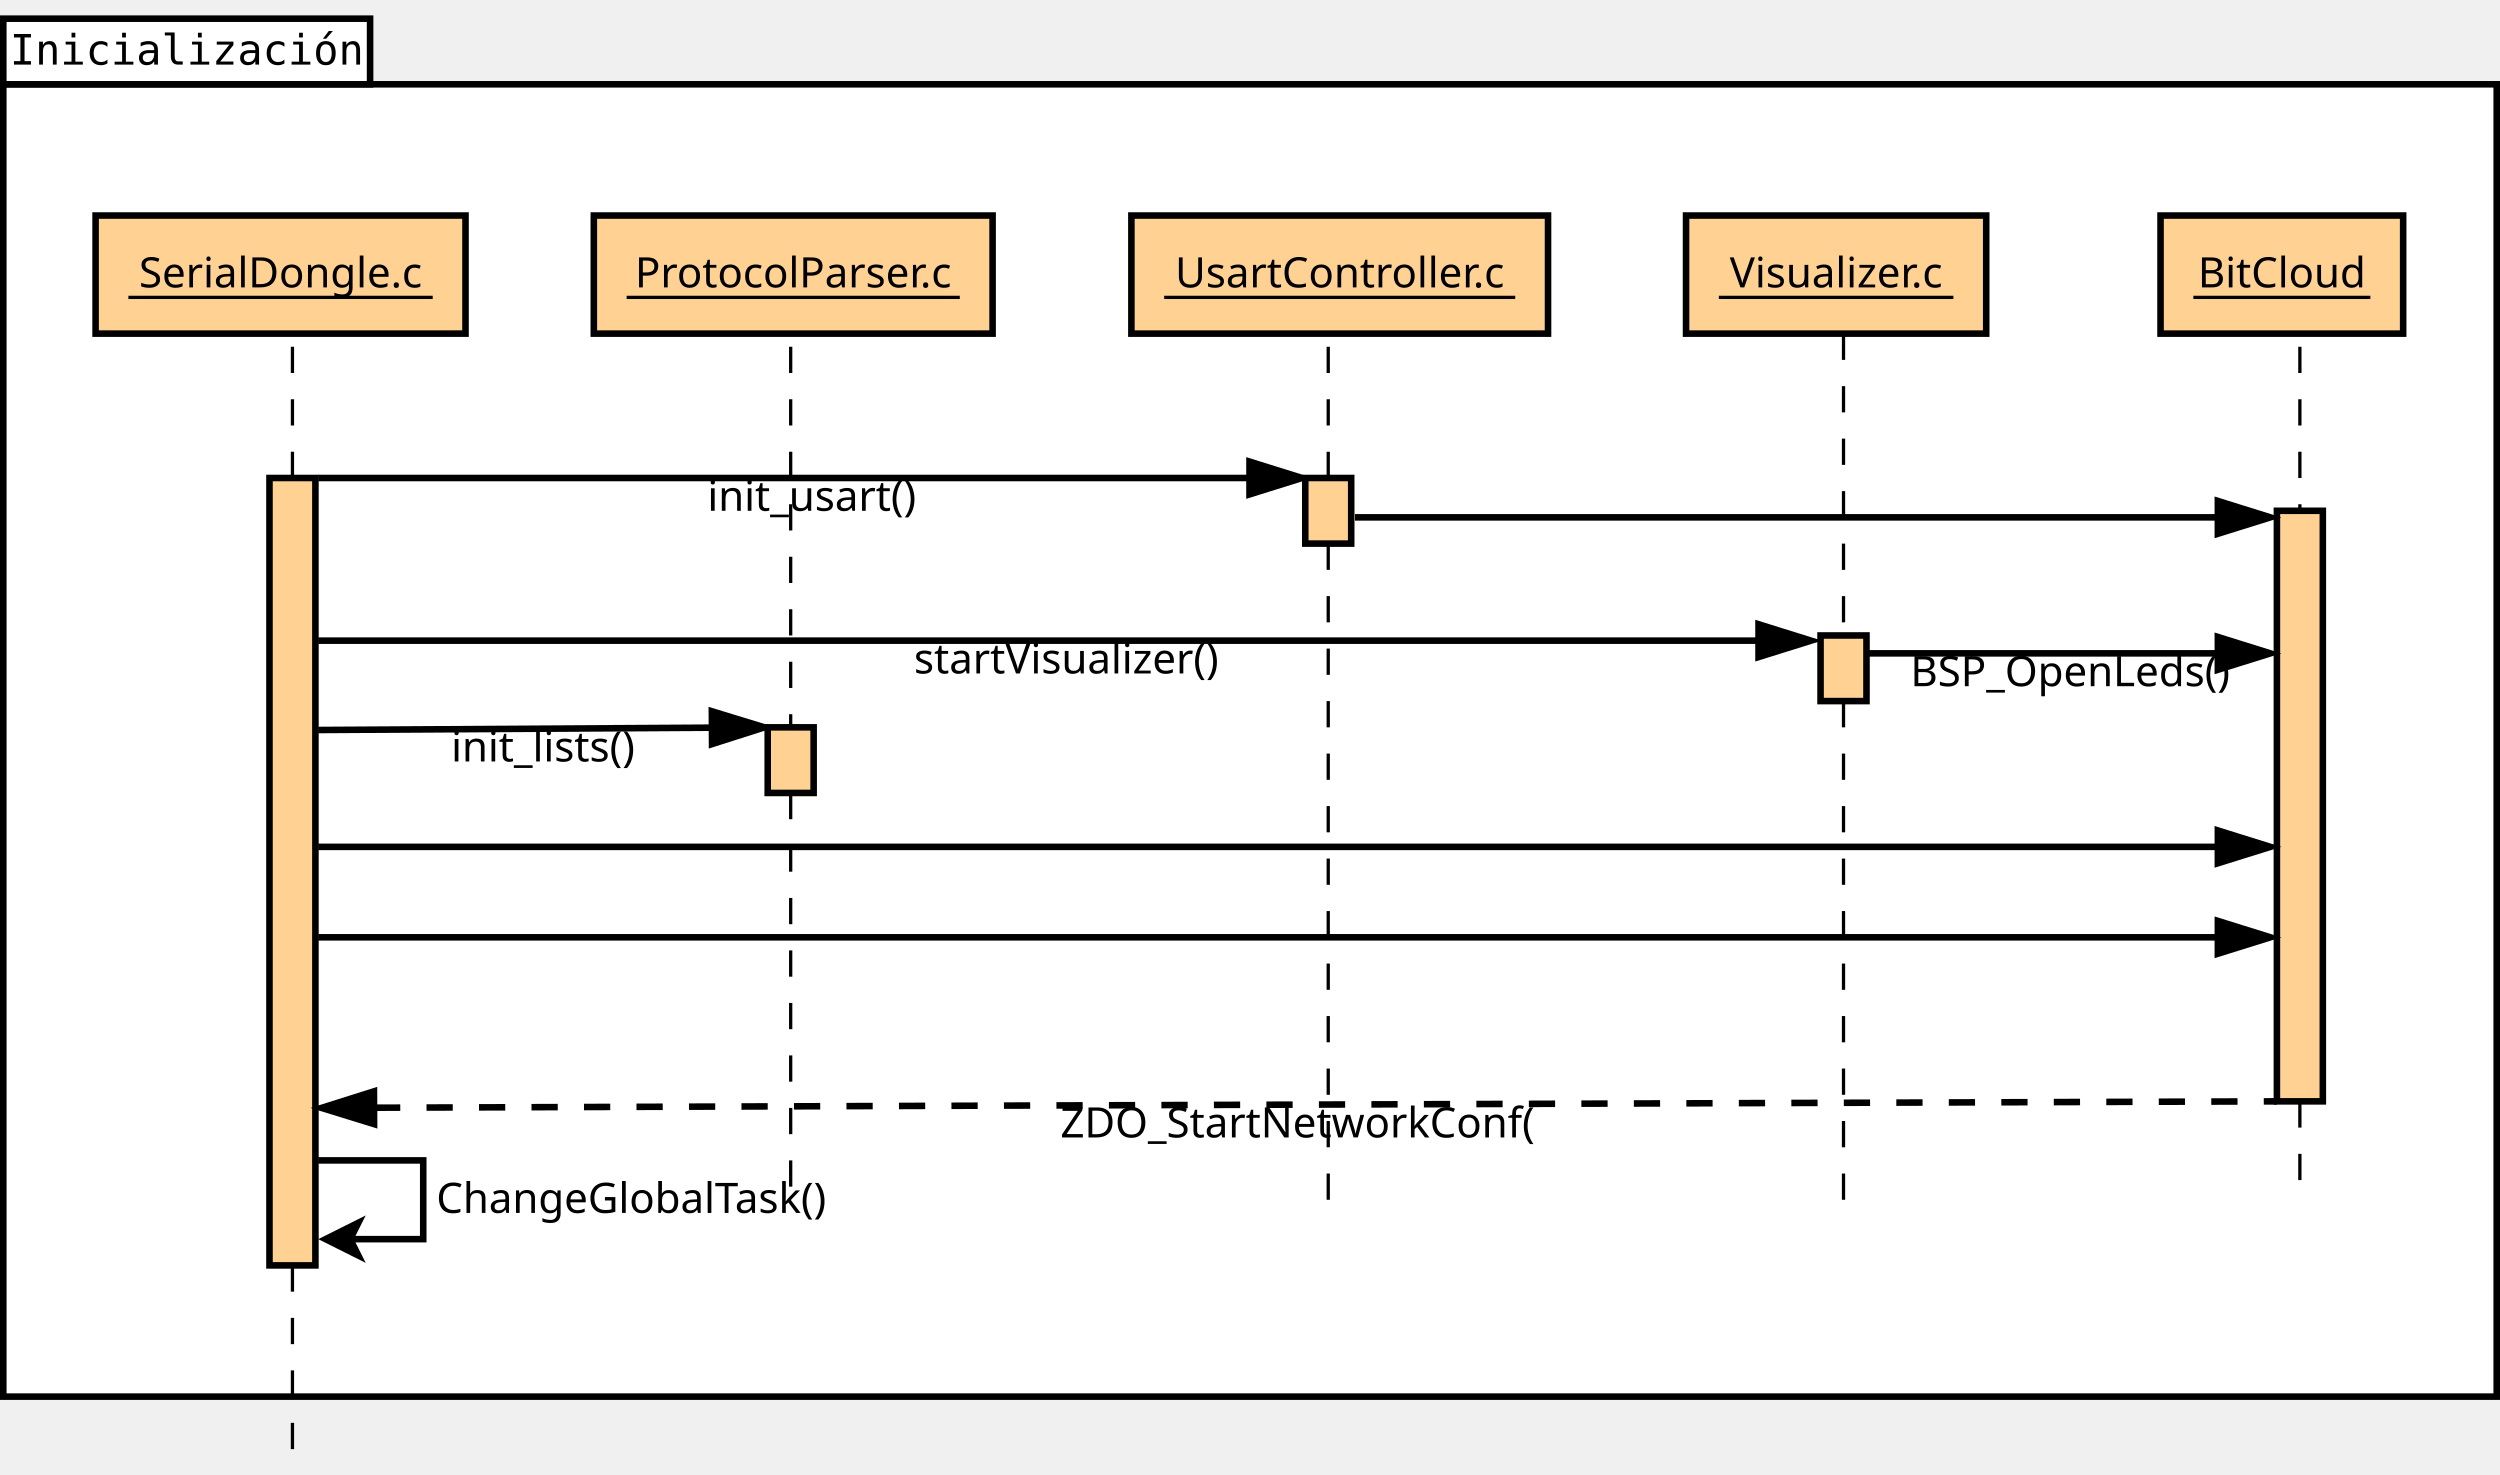
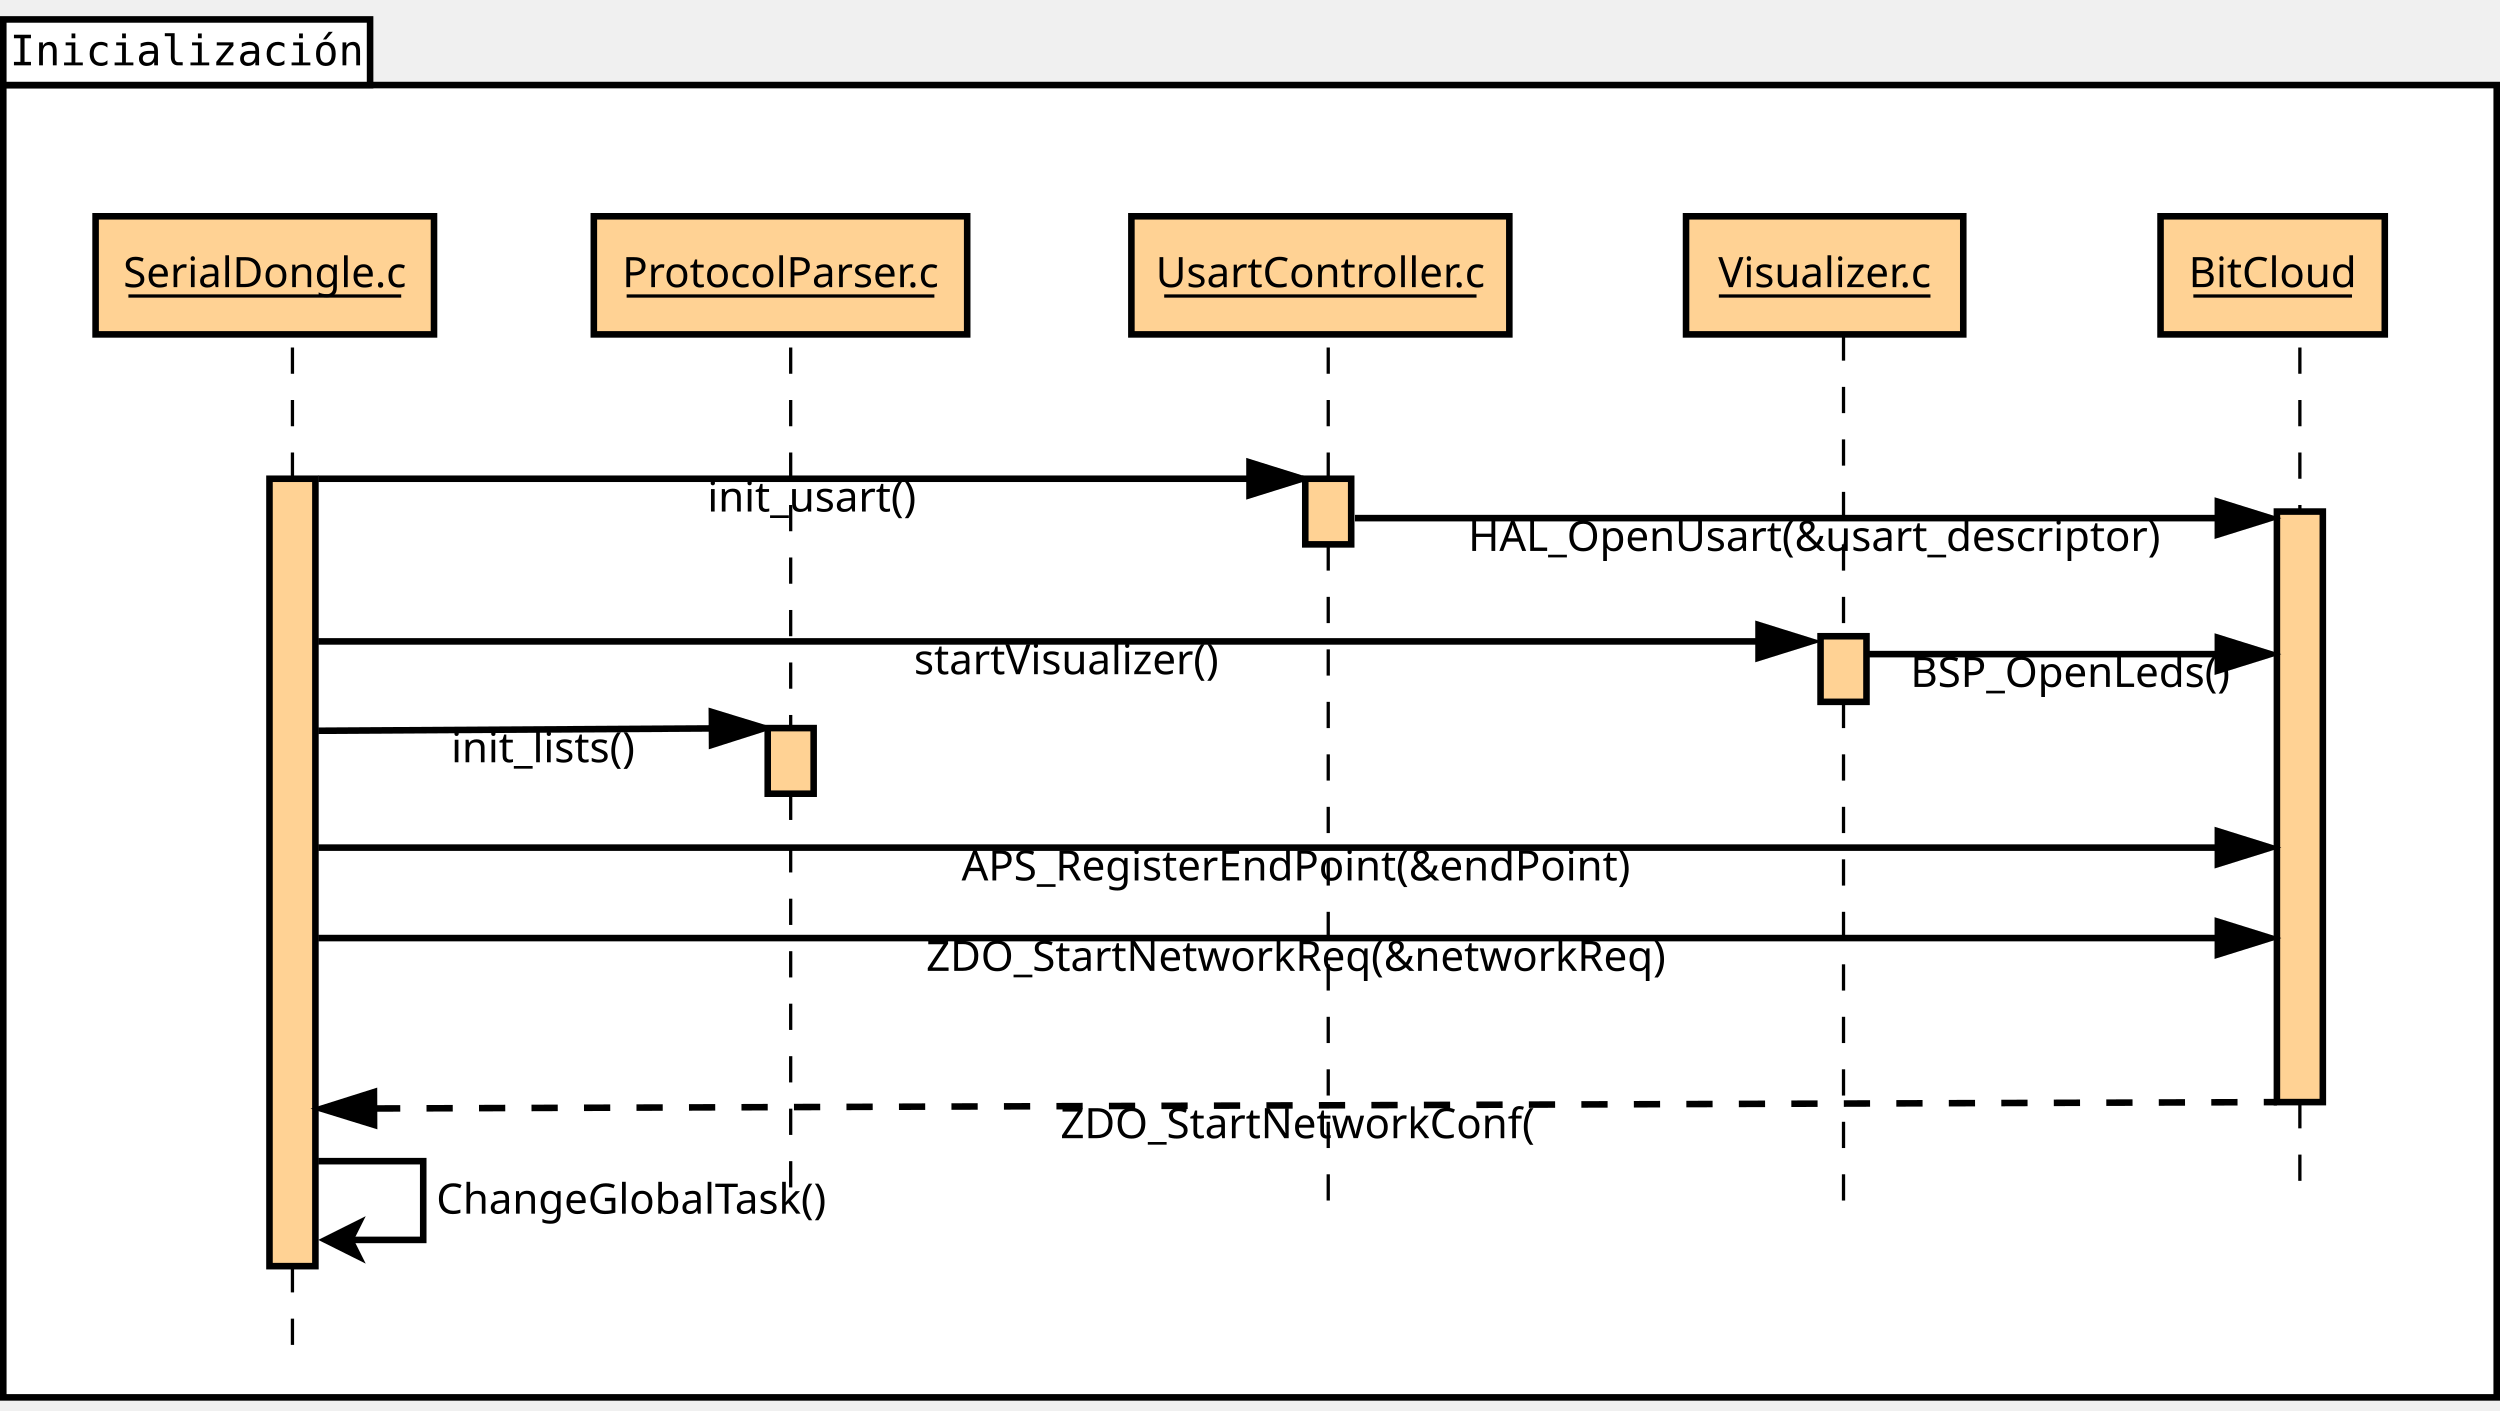
- <svg xmlns="http://www.w3.org/2000/svg" width="39cm" height="23cm" viewBox="-1 -2 762 442">
-   <g>
-     <rect style="fill: #ffffff" x="0" y="20" width="760" height="400" />
-     <rect style="fill: none; fill-opacity:0; stroke-width: 2; stroke: #000000" x="0" y="20" width="760" height="400" />
-     <rect style="fill: #ffffff" x="0" y="0" width="111.8" height="20" />
-     <rect style="fill: none; fill-opacity:0; stroke-width: 2; stroke: #000000" x="0" y="0" width="111.8" height="20" />
-     <text font-size="12.8" style="fill: #000000;text-anchor:start;font-family:monospace;font-style:normal;font-weight:normal" x="2" y="14">Inicialización</text>
+ <svg xmlns="http://www.w3.org/2000/svg" width="39cm" height="22cm" viewBox="-1 -2 762 422" id="svg2" version="1.1">
+   <defs id="defs220" />
+   <g id="g4">
+     <rect style="fill: #ffffff" x="0" y="20" width="760" height="400" id="rect6" />
+     <rect style="fill: none; fill-opacity:0; stroke-width: 2; stroke: #000000" x="0" y="20" width="760" height="400" id="rect8" />
+     <rect style="fill: #ffffff" x="0" y="0" width="111.8" height="20" id="rect10" />
+     <rect style="fill: none; fill-opacity:0; stroke-width: 2; stroke: #000000" x="0" y="0" width="111.8" height="20" id="rect12" />
+     <text font-size="12.8" style="fill: #000000;text-anchor:start;font-family:monospace;font-style:normal;font-weight:normal" x="2" y="14" id="text14">Inicialización</text>
  </g>
-   <g>
-     <rect style="fill: #ffd294" x="28.137" y="60" width="112.75" height="36" />
-     <rect style="fill: none; fill-opacity:0; stroke-width: 2; stroke: #000000" x="28.137" y="60" width="112.75" height="36" />
-     <text font-size="12.8" style="fill: #000000;text-anchor:middle;font-family:sans-serif;font-style:normal;font-weight:normal" x="84.512" y="81.9">
-       <tspan x="84.512" y="81.9">SerialDongle.c</tspan>
+   <g id="g16">
+     <rect style="fill: #ffd294" x="28.137" y="60" width="103.15" height="36" id="rect18" />
+     <rect style="fill: none; fill-opacity:0; stroke-width: 2; stroke: #000000" x="28.137" y="60" width="103.15" height="36" id="rect20" />
+     <text font-size="12.8" style="fill: #000000;text-anchor:middle;font-family:sans-serif;font-style:normal;font-weight:normal" x="79.712" y="81.6" id="text22">
+       <tspan x="79.712" y="81.6" id="tspan24">SerialDongle.c</tspan>
    </text>
-     <line style="fill: none; fill-opacity:0; stroke-width: 1; stroke: #000000" x1="38.137" y1="84.95" x2="130.887" y2="84.95" />
+     <line style="fill: none; fill-opacity:0; stroke-width: 1; stroke: #000000" x1="38.137" y1="84.3" x2="121.287" y2="84.3" id="line26" />
  </g>
-   <g>
-     <line style="fill: none; fill-opacity:0; stroke-width: 1; stroke-dasharray: 8; stroke: #000000" x1="88.137" y1="100" x2="88.137" y2="140" />
-     <line style="fill: none; fill-opacity:0; stroke-width: 1; stroke-dasharray: 8; stroke: #000000" x1="88.137" y1="380" x2="88.137" y2="440" />
-     <rect style="fill: #ffd294" x="81.137" y="140" width="14" height="240" />
-     <rect style="fill: none; fill-opacity:0; stroke-width: 2; stroke: #000000" x="81.137" y="140" width="14" height="240" />
+   <g id="g28">
+     <line style="fill: none; fill-opacity:0; stroke-width: 1; stroke-dasharray: 8; stroke: #000000" x1="88.137" y1="100" x2="88.137" y2="140" id="line30" />
+     <line style="fill: none; fill-opacity:0; stroke-width: 1; stroke-dasharray: 8; stroke: #000000" x1="88.137" y1="380" x2="88.137" y2="407.787" id="line32" />
+     <rect style="fill: #ffd294" x="81.137" y="140" width="14" height="240" id="rect34" />
+     <rect style="fill: none; fill-opacity:0; stroke-width: 2; stroke: #000000" x="81.137" y="140" width="14" height="240" id="rect36" />
  </g>
-   <g>
-     <rect style="fill: #ffd294" x="343.846" y="60" width="126.994" height="36" />
-     <rect style="fill: none; fill-opacity:0; stroke-width: 2; stroke: #000000" x="343.846" y="60" width="126.994" height="36" />
-     <text font-size="12.8" style="fill: #000000;text-anchor:middle;font-family:sans-serif;font-style:normal;font-weight:normal" x="407.343" y="81.9">
-       <tspan x="407.343" y="81.9">UsartController.c</tspan>
+   <g id="g38">
+     <rect style="fill: #ffd294" x="343.846" y="60" width="115.2" height="36" id="rect40" />
+     <rect style="fill: none; fill-opacity:0; stroke-width: 2; stroke: #000000" x="343.846" y="60" width="115.2" height="36" id="rect42" />
+     <text font-size="12.8" style="fill: #000000;text-anchor:middle;font-family:sans-serif;font-style:normal;font-weight:normal" x="401.446" y="81.6" id="text44">
+       <tspan x="401.446" y="81.6" id="tspan46">UsartController.c</tspan>
    </text>
-     <line style="fill: none; fill-opacity:0; stroke-width: 1; stroke: #000000" x1="353.846" y1="84.95" x2="460.84" y2="84.95" />
+     <line style="fill: none; fill-opacity:0; stroke-width: 1; stroke: #000000" x1="353.846" y1="84.3" x2="449.046" y2="84.3" id="line48" />
  </g>
-   <g>
-     <line style="fill: none; fill-opacity:0; stroke-width: 1; stroke-dasharray: 8; stroke: #000000" x1="403.846" y1="100" x2="403.846" y2="140" />
-     <line style="fill: none; fill-opacity:0; stroke-width: 1; stroke-dasharray: 8; stroke: #000000" x1="403.846" y1="160" x2="403.846" y2="360" />
-     <rect style="fill: #ffd294" x="396.846" y="140" width="14" height="20" />
-     <rect style="fill: none; fill-opacity:0; stroke-width: 2; stroke: #000000" x="396.846" y="140" width="14" height="20" />
+   <g id="g50">
+     <line style="fill: none; fill-opacity:0; stroke-width: 1; stroke-dasharray: 8; stroke: #000000" x1="403.846" y1="100" x2="403.846" y2="140" id="line52" />
+     <line style="fill: none; fill-opacity:0; stroke-width: 1; stroke-dasharray: 8; stroke: #000000" x1="403.846" y1="160" x2="403.846" y2="360" id="line54" />
+     <rect style="fill: #ffd294" x="396.846" y="140" width="14" height="20" id="rect56" />
+     <rect style="fill: none; fill-opacity:0; stroke-width: 2; stroke: #000000" x="396.846" y="140" width="14" height="20" id="rect58" />
  </g>
-   <g>
-     <rect style="fill: #ffd294" x="657.533" y="60" width="73.95" height="36" />
-     <rect style="fill: none; fill-opacity:0; stroke-width: 2; stroke: #000000" x="657.533" y="60" width="73.95" height="36" />
-     <text font-size="12.8" style="fill: #000000;text-anchor:middle;font-family:sans-serif;font-style:normal;font-weight:normal" x="694.508" y="81.9">
-       <tspan x="694.508" y="81.9">BitCloud</tspan>
+   <g id="g60">
+     <rect style="fill: #ffd294" x="657.534" y="60" width="68.35" height="36" id="rect62" />
+     <rect style="fill: none; fill-opacity:0; stroke-width: 2; stroke: #000000" x="657.534" y="60" width="68.35" height="36" id="rect64" />
+     <text font-size="12.8" style="fill: #000000;text-anchor:middle;font-family:sans-serif;font-style:normal;font-weight:normal" x="691.709" y="81.6" id="text66">
+       <tspan x="691.709" y="81.6" id="tspan68">BitCloud</tspan>
    </text>
-     <line style="fill: none; fill-opacity:0; stroke-width: 1; stroke: #000000" x1="667.533" y1="84.95" x2="721.483" y2="84.95" />
+     <line style="fill: none; fill-opacity:0; stroke-width: 1; stroke: #000000" x1="667.534" y1="84.3" x2="715.884" y2="84.3" id="line70" />
  </g>
-   <g>
-     <line style="fill: none; fill-opacity:0; stroke-width: 1; stroke-dasharray: 8; stroke: #000000" x1="700" y1="100" x2="700" y2="150" />
-     <line style="fill: none; fill-opacity:0; stroke-width: 1; stroke-dasharray: 8; stroke: #000000" x1="700" y1="330" x2="700" y2="360" />
-     <rect style="fill: #ffd294" x="693" y="150" width="14" height="180" />
-     <rect style="fill: none; fill-opacity:0; stroke-width: 2; stroke: #000000" x="693" y="150" width="14" height="180" />
+   <g id="g72">
+     <line style="fill: none; fill-opacity:0; stroke-width: 1; stroke-dasharray: 8; stroke: #000000" x1="700" y1="100" x2="700" y2="150" id="line74" />
+     <line style="fill: none; fill-opacity:0; stroke-width: 1; stroke-dasharray: 8; stroke: #000000" x1="700" y1="330" x2="700" y2="360" id="line76" />
+     <rect style="fill: #ffd294" x="693" y="150" width="14" height="180" id="rect78" />
+     <rect style="fill: none; fill-opacity:0; stroke-width: 2; stroke: #000000" x="693" y="150" width="14" height="180" id="rect80" />
  </g>
-   <g>
-     <line style="fill: none; fill-opacity:0; stroke-width: 2; stroke: #000000" x1="379.846" y1="140" x2="96" y2="140" />
-     <polygon style="fill: #000000" points="379.846,145 395.846,140 379.846,135 " />
-     <polygon style="fill: none; fill-opacity:0; stroke-width: 2; stroke: #000000" points="379.846,145 395.846,140 379.846,135 " />
-     <text font-size="12.8" style="fill: #000000;text-anchor:middle;font-family:sans-serif;font-style:normal;font-weight:normal" x="246.423" y="150">init_usart()</text>
+   <g id="g82">
+     <line style="fill: none; fill-opacity:0; stroke-width: 2; stroke: #000000" x1="379.846" y1="140" x2="96" y2="140" id="line84" />
+     <polygon style="fill: #000000" points="379.846,145 395.846,140 379.846,135 " id="polygon86" />
+     <polygon style="fill: none; fill-opacity:0; stroke-width: 2; stroke: #000000" points="379.846,145 395.846,140 379.846,135 " id="polygon88" />
+     <text font-size="12.8" style="fill: #000000;text-anchor:middle;font-family:sans-serif;font-style:normal;font-weight:normal" x="246.422" y="150" id="text90">init_usart()</text>
  </g>
-   <g>
-     <line style="fill: none; fill-opacity:0; stroke-width: 2; stroke: #000000" x1="675" y1="152" x2="412" y2="152" />
-     <polygon style="fill: #000000" points="675,157 691,152 675,147 " />
-     <polygon style="fill: none; fill-opacity:0; stroke-width: 2; stroke: #000000" points="675,157 691,152 675,147 " />
-     <text font-size="12.8" style="fill: #000000;text-anchor:middle;font-family:sans-serif;font-style:normal;font-weight:normal" x="552" y="162" />
+   <g id="g92">
+     <line style="fill: none; fill-opacity:0; stroke-width: 2; stroke: #000000" x1="675" y1="152" x2="412" y2="152" id="line94" />
+     <polygon style="fill: #000000" points="675,157 691,152 675,147 " id="polygon96" />
+     <polygon style="fill: none; fill-opacity:0; stroke-width: 2; stroke: #000000" points="675,157 691,152 675,147 " id="polygon98" />
+     <text font-size="12.8" style="font-size:12.8px;font-style:normal;font-weight:normal;text-anchor:middle;fill:#000000;font-family:sans-serif" x="552" y="162" id="text100">HAL_OpenUsart(&amp;usart_descriptor)</text>
  </g>
-   <g>
-     <rect style="fill: #ffd294" x="512.904" y="60" width="91.494" height="36" />
-     <rect style="fill: none; fill-opacity:0; stroke-width: 2; stroke: #000000" x="512.904" y="60" width="91.494" height="36" />
-     <text font-size="12.8" style="fill: #000000;text-anchor:middle;font-family:sans-serif;font-style:normal;font-weight:normal" x="558.651" y="81.9">
-       <tspan x="558.651" y="81.9">Visualizer.c</tspan>
+   <g id="g102">
+     <rect style="fill: #ffd294" x="512.904" y="60" width="84.5" height="36" id="rect104" />
+     <rect style="fill: none; fill-opacity:0; stroke-width: 2; stroke: #000000" x="512.904" y="60" width="84.5" height="36" id="rect106" />
+     <text font-size="12.8" style="fill: #000000;text-anchor:middle;font-family:sans-serif;font-style:normal;font-weight:normal" x="555.154" y="81.6" id="text108">
+       <tspan x="555.154" y="81.6" id="tspan110">Visualizer.c</tspan>
    </text>
-     <line style="fill: none; fill-opacity:0; stroke-width: 1; stroke: #000000" x1="522.904" y1="84.95" x2="594.398" y2="84.95" />
+     <line style="fill: none; fill-opacity:0; stroke-width: 1; stroke: #000000" x1="522.904" y1="84.3" x2="587.404" y2="84.3" id="line112" />
  </g>
-   <g>
-     <line style="fill: none; fill-opacity:0; stroke-width: 1; stroke-dasharray: 8; stroke: #000000" x1="560.904" y1="96" x2="560.904" y2="188" />
-     <line style="fill: none; fill-opacity:0; stroke-width: 1; stroke-dasharray: 8; stroke: #000000" x1="560.904" y1="208" x2="560.904" y2="360" />
-     <rect style="fill: #ffd294" x="553.904" y="188" width="14" height="20" />
-     <rect style="fill: none; fill-opacity:0; stroke-width: 2; stroke: #000000" x="553.904" y="188" width="14" height="20" />
+   <g id="g114">
+     <line style="fill: none; fill-opacity:0; stroke-width: 1; stroke-dasharray: 8; stroke: #000000" x1="560.904" y1="96" x2="560.904" y2="188" id="line116" />
+     <line style="fill: none; fill-opacity:0; stroke-width: 1; stroke-dasharray: 8; stroke: #000000" x1="560.904" y1="208" x2="560.904" y2="360" id="line118" />
+     <rect style="fill: #ffd294" x="553.904" y="188" width="14" height="20" id="rect120" />
+     <rect style="fill: none; fill-opacity:0; stroke-width: 2; stroke: #000000" x="553.904" y="188" width="14" height="20" id="rect122" />
  </g>
-   <g>
-     <rect style="fill: #ffd294" x="180" y="60" width="121.544" height="36" />
-     <rect style="fill: none; fill-opacity:0; stroke-width: 2; stroke: #000000" x="180" y="60" width="121.544" height="36" />
-     <text font-size="12.8" style="fill: #000000;text-anchor:middle;font-family:sans-serif;font-style:normal;font-weight:normal" x="240.772" y="81.9">
-       <tspan x="240.772" y="81.9">ProtocolParser.c</tspan>
+   <g id="g124">
+     <rect style="fill: #ffd294" x="180" y="60" width="113.8" height="36" id="rect126" />
+     <rect style="fill: none; fill-opacity:0; stroke-width: 2; stroke: #000000" x="180" y="60" width="113.8" height="36" id="rect128" />
+     <text font-size="12.8" style="fill: #000000;text-anchor:middle;font-family:sans-serif;font-style:normal;font-weight:normal" x="236.9" y="81.6" id="text130">
+       <tspan x="236.9" y="81.6" id="tspan132">ProtocolParser.c</tspan>
    </text>
-     <line style="fill: none; fill-opacity:0; stroke-width: 1; stroke: #000000" x1="190" y1="84.95" x2="291.544" y2="84.95" />
+     <line style="fill: none; fill-opacity:0; stroke-width: 1; stroke: #000000" x1="190" y1="84.3" x2="283.8" y2="84.3" id="line134" />
  </g>
-   <g>
-     <line style="fill: none; fill-opacity:0; stroke-width: 1; stroke-dasharray: 8; stroke: #000000" x1="240" y1="100" x2="240" y2="216" />
-     <line style="fill: none; fill-opacity:0; stroke-width: 1; stroke-dasharray: 8; stroke: #000000" x1="240" y1="236" x2="240" y2="360" />
-     <rect style="fill: #ffd294" x="233" y="216" width="14" height="20" />
-     <rect style="fill: none; fill-opacity:0; stroke-width: 2; stroke: #000000" x="233" y="216" width="14" height="20" />
+   <g id="g136">
+     <line style="fill: none; fill-opacity:0; stroke-width: 1; stroke-dasharray: 8; stroke: #000000" x1="240" y1="100" x2="240" y2="216" id="line138" />
+     <line style="fill: none; fill-opacity:0; stroke-width: 1; stroke-dasharray: 8; stroke: #000000" x1="240" y1="236" x2="240" y2="360" id="line140" />
+     <rect style="fill: #ffd294" x="233" y="216" width="14" height="20" id="rect142" />
+     <rect style="fill: none; fill-opacity:0; stroke-width: 2; stroke: #000000" x="233" y="216" width="14" height="20" id="rect144" />
  </g>
-   <g>
-     <line style="fill: none; fill-opacity:0; stroke-width: 2; stroke: #000000" x1="535" y1="189.578" x2="96" y2="189.578" />
-     <polygon style="fill: #000000" points="535,194.578 551,189.578 535,184.578 " />
-     <polygon style="fill: none; fill-opacity:0; stroke-width: 2; stroke: #000000" points="535,194.578 551,189.578 535,184.578 " />
-     <text font-size="12.8" style="fill: #000000;text-anchor:middle;font-family:sans-serif;font-style:normal;font-weight:normal" x="324" y="199.578">startVisualizer()</text>
+   <g id="g146">
+     <line style="fill: none; fill-opacity:0; stroke-width: 2; stroke: #000000" x1="535" y1="189.578" x2="96" y2="189.578" id="line148" />
+     <polygon style="fill: #000000" points="535,194.578 551,189.578 535,184.578 " id="polygon150" />
+     <polygon style="fill: none; fill-opacity:0; stroke-width: 2; stroke: #000000" points="535,194.578 551,189.578 535,184.578 " id="polygon152" />
+     <text font-size="12.8" style="fill: #000000;text-anchor:middle;font-family:sans-serif;font-style:normal;font-weight:normal" x="324" y="199.578" id="text154">startVisualizer()</text>
  </g>
-   <g>
-     <line style="fill: none; fill-opacity:0; stroke-width: 2; stroke: #000000" x1="675" y1="193.452" x2="568" y2="193.452" />
-     <polygon style="fill: #000000" points="675,198.452 691,193.452 675,188.452 " />
-     <polygon style="fill: none; fill-opacity:0; stroke-width: 2; stroke: #000000" points="675,198.452 691,193.452 675,188.452 " />
-     <text font-size="12.8" style="fill: #000000;text-anchor:middle;font-family:sans-serif;font-style:normal;font-weight:normal" x="630" y="203.452">BSP_OpenLeds()</text>
+   <g id="g156">
+     <line style="fill: none; fill-opacity:0; stroke-width: 2; stroke: #000000" x1="675" y1="193.452" x2="568" y2="193.452" id="line158" />
+     <polygon style="fill: #000000" points="675,198.452 691,193.452 675,188.452 " id="polygon160" />
+     <polygon style="fill: none; fill-opacity:0; stroke-width: 2; stroke: #000000" points="675,198.452 691,193.452 675,188.452 " id="polygon162" />
+     <text font-size="12.8" style="fill: #000000;text-anchor:middle;font-family:sans-serif;font-style:normal;font-weight:normal" x="630" y="203.452" id="text164">BSP_OpenLeds()</text>
  </g>
-   <g>
-     <line style="fill: none; fill-opacity:0; stroke-width: 2; stroke: #000000" x1="216" y1="216.101" x2="96" y2="216.812" />
-     <polygon style="fill: #000000" points="216.03,221.101 232,216.006 215.971,211.101 " />
-     <polygon style="fill: none; fill-opacity:0; stroke-width: 2; stroke: #000000" points="216.03,221.101 232,216.006 215.971,211.101 " />
-     <text font-size="12.8" style="fill: #000000;text-anchor:middle;font-family:sans-serif;font-style:normal;font-weight:normal" x="164.5" y="226.406">init_lists()</text>
+   <g id="g166">
+     <line style="fill: none; fill-opacity:0; stroke-width: 2; stroke: #000000" x1="216" y1="216.101" x2="96" y2="216.812" id="line168" />
+     <polygon style="fill: #000000" points="216.03,221.101 232,216.006 215.971,211.101 " id="polygon170" />
+     <polygon style="fill: none; fill-opacity:0; stroke-width: 2; stroke: #000000" points="216.03,221.101 232,216.006 215.971,211.101 " id="polygon172" />
+     <text font-size="12.8" style="fill: #000000;text-anchor:middle;font-family:sans-serif;font-style:normal;font-weight:normal" x="164.5" y="226.406" id="text174">init_lists()</text>
  </g>
-   <g>
-     <line style="fill: none; fill-opacity:0; stroke-width: 2; stroke: #000000" x1="675" y1="252.432" x2="96" y2="252.432" />
-     <polygon style="fill: #000000" points="675,257.432 691,252.432 675,247.432 " />
-     <polygon style="fill: none; fill-opacity:0; stroke-width: 2; stroke: #000000" points="675,257.432 691,252.432 675,247.432 " />
-     <text font-size="12.8" style="fill: #000000;text-anchor:middle;font-family:sans-serif;font-style:normal;font-weight:normal" x="394" y="262.432" />
+   <g id="g176">
+     <line style="fill: none; fill-opacity:0; stroke-width: 2; stroke-dasharray: 8; stroke: #000000" x1="113" y1="331.943" x2="693" y2="330" id="line178" />
+     <polygon style="fill: #000000" points="112.983,326.943 97,331.997 113.017,336.943 " id="polygon180" />
+     <polygon style="fill: none; fill-opacity:0; stroke-width: 2; stroke: #000000" points="112.983,326.943 97,331.997 113.017,336.943 " id="polygon182" />
+     <text font-size="12.8" style="fill: #000000;text-anchor:middle;font-family:sans-serif;font-style:normal;font-weight:normal" x="394.5" y="341" id="text184">ZDO_StartNetworkConf(</text>
  </g>
-   <g>
-     <line style="fill: none; fill-opacity:0; stroke-width: 2; stroke: #000000" x1="675" y1="280" x2="96" y2="280" />
-     <polygon style="fill: #000000" points="675,285 691,280 675,275 " />
-     <polygon style="fill: none; fill-opacity:0; stroke-width: 2; stroke: #000000" points="675,285 691,280 675,275 " />
-     <text font-size="12.8" style="fill: #000000;text-anchor:middle;font-family:sans-serif;font-style:normal;font-weight:normal" x="394" y="290" />
+   <g id="g186">
+     <polyline style="fill: none; fill-opacity:0; stroke-width: 2; stroke: #000000" points="96,348 128,348 128,372 105.736,372 " id="polyline188" />
+     <polygon style="fill: #000000" points="98.236,372 108.236,367 105.736,372 108.236,377 " id="polygon190" />
+     <polygon style="fill: none; fill-opacity:0; stroke-width: 2; stroke: #000000" points="98.236,372 108.236,367 105.736,372 108.236,377 " id="polygon192" />
  </g>
-   <g>
-     <line style="fill: none; fill-opacity:0; stroke-width: 2; stroke-dasharray: 8; stroke: #000000" x1="113" y1="331.943" x2="693" y2="330" />
-     <polygon style="fill: #000000" points="112.983,326.943 97,331.997 113.017,336.943 " />
-     <polygon style="fill: none; fill-opacity:0; stroke-width: 2; stroke: #000000" points="112.983,326.943 97,331.997 113.017,336.943 " />
-     <text font-size="12.8" style="fill: #000000;text-anchor:middle;font-family:sans-serif;font-style:normal;font-weight:normal" x="394.5" y="341">ZDO_StartNetworkConf(</text>
+   <text font-size="12.8" style="fill: #000000;text-anchor:start;font-family:sans-serif;font-style:normal;font-weight:normal" x="132" y="364" id="text194">
+     <tspan x="132" y="364" id="tspan196">ChangeGlobalTask()</tspan>
+   </text>
+   <g id="g198">
+     <line style="fill: none; fill-opacity:0; stroke-width: 2; stroke: #000000" x1="675" y1="280" x2="96" y2="280" id="line200" />
+     <polygon style="fill: #000000" points="675,285 691,280 675,275 " id="polygon202" />
+     <polygon style="fill: none; fill-opacity:0; stroke-width: 2; stroke: #000000" points="675,285 691,280 675,275 " id="polygon204" />
+     <text font-size="12.8" style="font-size:12.8px;font-style:normal;font-weight:normal;text-anchor:middle;fill:#000000;font-family:sans-serif" x="394" y="290" id="text206">ZDO_StartNetworkReq(&amp;networkReq)</text>
  </g>
-   <g>
-     <polyline style="fill: none; fill-opacity:0; stroke-width: 2; stroke: #000000" points="96,348 128,348 128,372 105.736,372 " />
-     <polygon style="fill: #000000" points="98.236,372 108.236,367 105.736,372 108.236,377 " />
-     <polygon style="fill: none; fill-opacity:0; stroke-width: 2; stroke: #000000" points="98.236,372 108.236,367 105.736,372 108.236,377 " />
+   <g id="g208">
+     <line style="fill: none; fill-opacity:0; stroke-width: 2; stroke: #000000" x1="675" y1="252.432" x2="96" y2="252.432" id="line210" />
+     <polygon style="fill: #000000" points="675,257.432 691,252.432 675,247.432 " id="polygon212" />
+     <polygon style="fill: none; fill-opacity:0; stroke-width: 2; stroke: #000000" points="675,257.432 691,252.432 675,247.432 " id="polygon214" />
+     <text font-size="12.8" style="font-size:12.8px;font-style:normal;font-weight:normal;text-anchor:middle;fill:#000000;font-family:sans-serif" x="394" y="262.432" id="text216">APS_RegisterEndPoint(&amp;endPoint)</text>
  </g>
-   <text font-size="12.8" style="fill: #000000;text-anchor:start;font-family:sans-serif;font-style:normal;font-weight:normal" x="132" y="364">
-     <tspan x="132" y="364">ChangeGlobalTask()</tspan>
-   </text>
</svg>
